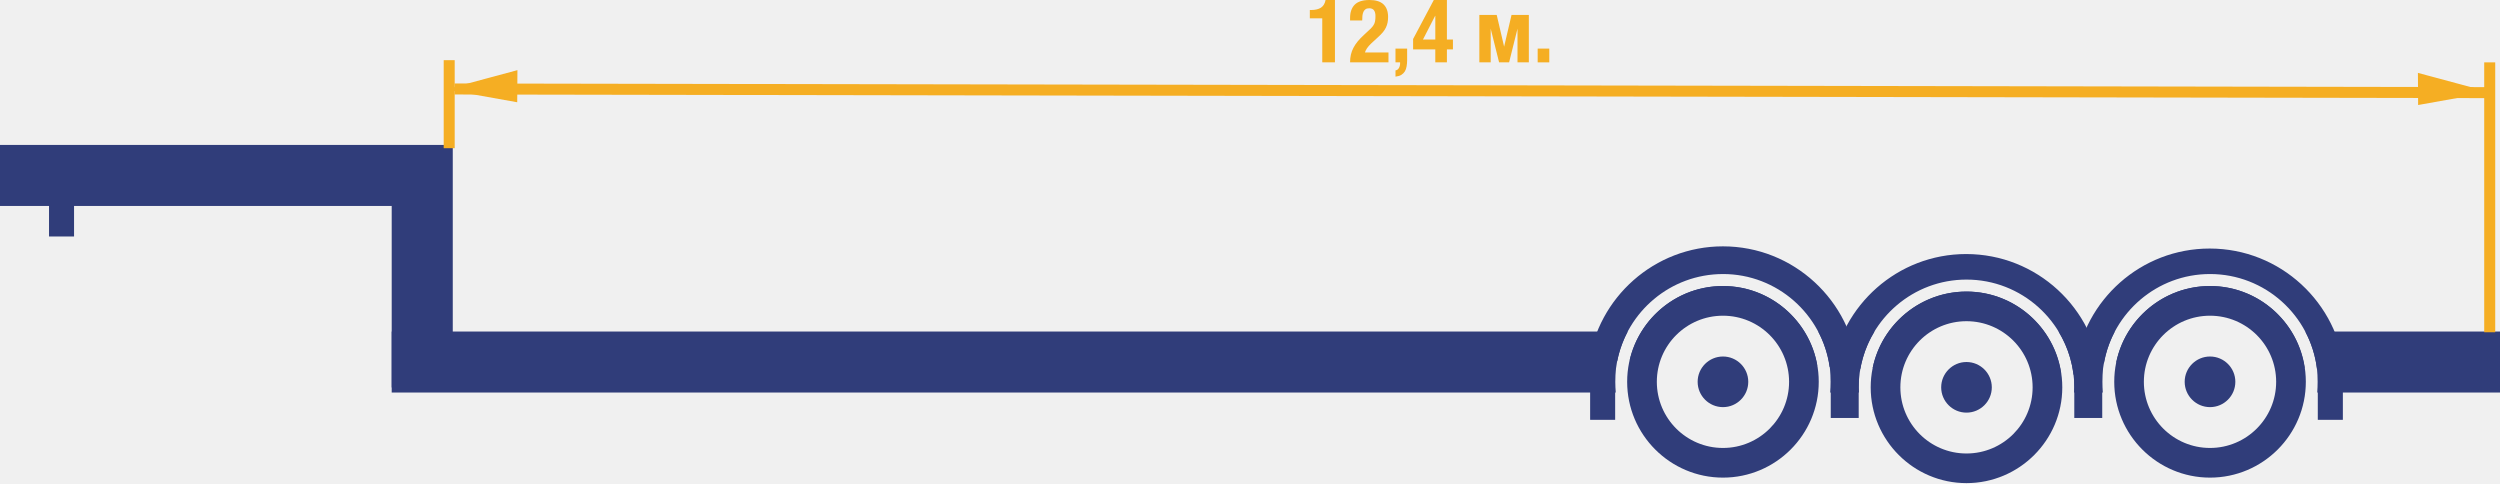
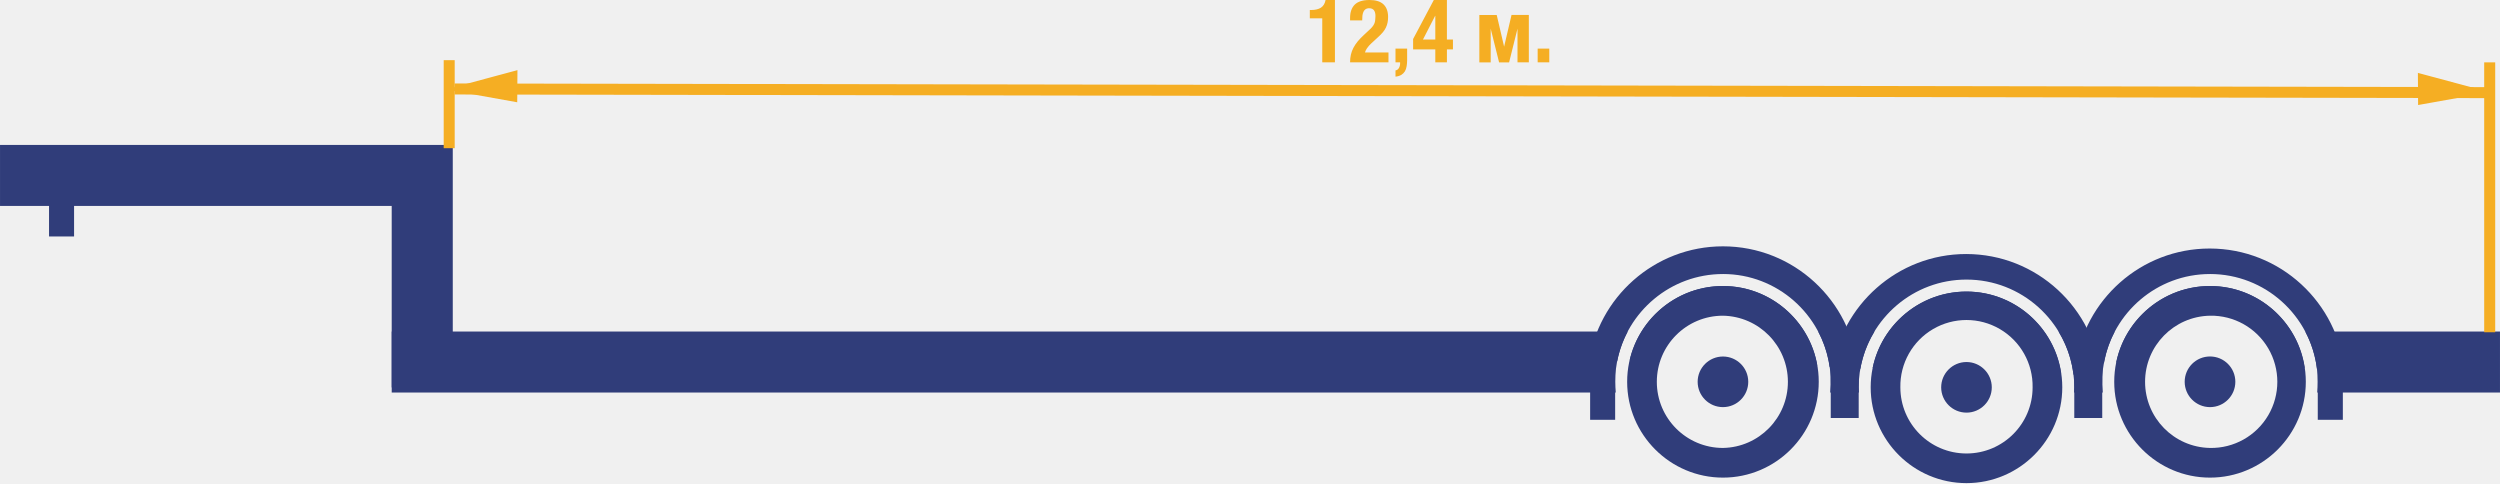
- <svg xmlns="http://www.w3.org/2000/svg" id="svg2" version="1.1" viewBox="0 0 227.078 43.883" height="43.883pt" width="227.078pt">
-   <defs id="defs4">
-     <g id="g6">
-       <symbol style="overflow:visible" id="glyph0-0" overflow="visible">
-         <path id="path9" d="m 3.531,-0.062 -3.062,0 0,-3.969 3.062,0 z m -3.125,-4.031 0,4.094 3.188,0 0,-4.094 z m 0,0" style="stroke:none" />
-       </symbol>
-       <symbol style="overflow:visible" id="glyph0-1" overflow="visible">
-         <path id="path12" d="m 1.453,0 1.156,0 0,-5.656 -0.844,0 C 1.703,-5.344 1.562,-5.113 1.344,-4.969 1.125,-4.82 0.82,-4.75 0.438,-4.75 l -0.109,0 0,0.75 1.125,0 z m 0,0" style="stroke:none" />
-       </symbol>
-       <symbol style="overflow:visible" id="glyph0-2" overflow="visible">
-         <path id="path15" d="m 2.609,-2.781 -2.25,0 0,0.938 2.25,0 z m 0,0" style="stroke:none" />
-       </symbol>
-       <symbol style="overflow:visible" id="glyph0-3" overflow="visible">
-         <path id="path18" d="m 1.266,-3.797 c 0,-0.156 0.004,-0.301 0.016,-0.438 C 1.289,-4.367 1.316,-4.488 1.359,-4.594 1.41,-4.695 1.477,-4.773 1.562,-4.828 1.645,-4.879 1.754,-4.906 1.891,-4.906 c 0.133,0 0.242,0.027 0.328,0.078 0.082,0.055 0.145,0.133 0.188,0.234 0.039,0.094 0.066,0.215 0.078,0.359 0.02,0.137 0.031,0.281 0.031,0.438 0,0.387 -0.047,0.664 -0.141,0.828 -0.094,0.168 -0.258,0.25 -0.484,0.25 -0.23,0 -0.391,-0.082 -0.484,-0.25 C 1.312,-3.133 1.266,-3.41 1.266,-3.797 Z m 0.094,2.484 -1.109,0 c 0,0.273 0.039,0.5 0.125,0.688 0.094,0.18 0.211,0.324 0.359,0.438 0.145,0.105 0.312,0.18 0.5,0.219 0.188,0.039 0.383,0.062 0.594,0.062 0.457,0 0.816,-0.086 1.078,-0.25 0.258,-0.176 0.445,-0.406 0.562,-0.688 0.125,-0.289 0.195,-0.625 0.219,-1 0.031,-0.375 0.047,-0.766 0.047,-1.172 0,-0.344 -0.023,-0.676 -0.062,-1 -0.043,-0.32 -0.125,-0.602 -0.25,-0.844 C 3.297,-5.098 3.113,-5.289 2.875,-5.438 2.645,-5.582 2.332,-5.656 1.938,-5.656 c -0.637,0 -1.102,0.172 -1.391,0.516 -0.293,0.344 -0.438,0.844 -0.438,1.5 0,0.262 0.023,0.5 0.078,0.719 C 0.238,-2.711 0.316,-2.531 0.422,-2.375 0.535,-2.219 0.68,-2.094 0.859,-2 1.035,-1.914 1.25,-1.875 1.5,-1.875 1.75,-1.875 1.961,-1.914 2.141,-2 2.328,-2.094 2.469,-2.211 2.562,-2.359 l 0.016,0 0,0.281 c 0,0.211 -0.012,0.402 -0.031,0.578 -0.012,0.18 -0.043,0.328 -0.094,0.453 -0.055,0.125 -0.125,0.227 -0.219,0.297 -0.086,0.074 -0.203,0.109 -0.359,0.109 -0.199,0 -0.336,-0.055 -0.406,-0.172 -0.074,-0.125 -0.109,-0.289 -0.109,-0.5 z m 0,0" style="stroke:none" />
-       </symbol>
-       <symbol style="overflow:visible" id="glyph0-4" overflow="visible">
-         <path id="path21" d="" style="stroke:none" />
-       </symbol>
-       <symbol style="overflow:visible" id="glyph0-5" overflow="visible">
-         <path id="path24" d="m 0.375,-4.297 1.562,0 0.672,2.875 0.672,-2.875 1.578,0 0,4.297 -1.031,0 0,-3.062 L 3.078,0 2.156,0 1.406,-3.062 1.406,0 0.375,0 Z m 0,0" style="stroke:none" />
-       </symbol>
-       <symbol style="overflow:visible" id="glyph0-6" overflow="visible">
-         <path id="path27" d="m 1.484,-1.25 -1.047,0 0,1.25 1.047,0 z m 0,0" style="stroke:none" />
-       </symbol>
-       <symbol style="overflow:visible" id="glyph0-7" overflow="visible">
-         <path id="path30" d="m 1.312,-1.766 c 0,-0.383 0.047,-0.656 0.141,-0.812 0.102,-0.164 0.27,-0.25 0.5,-0.25 0.219,0 0.375,0.086 0.469,0.25 0.102,0.156 0.156,0.43 0.156,0.812 0,0.168 -0.012,0.32 -0.031,0.453 C 2.535,-1.176 2.508,-1.055 2.469,-0.953 2.426,-0.859 2.363,-0.781 2.281,-0.719 2.195,-0.664 2.086,-0.641 1.953,-0.641 1.816,-0.641 1.707,-0.664 1.625,-0.719 1.539,-0.781 1.477,-0.859 1.438,-0.953 1.395,-1.055 1.363,-1.176 1.344,-1.312 1.32,-1.445 1.312,-1.598 1.312,-1.766 Z m 1.172,-2.453 1.109,0 c -0.012,-0.27 -0.062,-0.5 -0.156,-0.688 -0.086,-0.188 -0.199,-0.332 -0.344,-0.438 -0.137,-0.113 -0.305,-0.191 -0.5,-0.234 -0.188,-0.051 -0.383,-0.078 -0.578,-0.078 -0.469,0 -0.836,0.09 -1.094,0.266 -0.25,0.168 -0.438,0.398 -0.562,0.688 -0.117,0.293 -0.188,0.625 -0.219,1 -0.023,0.375 -0.031,0.766 -0.031,1.172 0,0.344 0.016,0.68 0.047,1 0.039,0.312 0.125,0.594 0.25,0.844 0.125,0.242 0.301,0.434 0.531,0.578 0.238,0.133 0.555,0.203 0.953,0.203 0.645,0 1.113,-0.164 1.406,-0.5 0.289,-0.344 0.438,-0.844 0.438,-1.5 0,-0.258 -0.027,-0.492 -0.078,-0.703 -0.055,-0.219 -0.137,-0.406 -0.25,-0.562 C 3.301,-3.336 3.16,-3.461 2.984,-3.547 2.805,-3.641 2.594,-3.688 2.344,-3.688 2.082,-3.688 1.863,-3.641 1.688,-3.547 1.508,-3.461 1.375,-3.344 1.281,-3.188 l -0.016,0 0,-0.281 c 0,-0.207 0.004,-0.398 0.016,-0.578 C 1.301,-4.223 1.336,-4.375 1.391,-4.5 c 0.051,-0.133 0.125,-0.234 0.219,-0.297 0.094,-0.07 0.211,-0.109 0.359,-0.109 0.188,0 0.316,0.059 0.391,0.172 0.082,0.117 0.125,0.289 0.125,0.516 z m 0,0" style="stroke:none" />
-       </symbol>
-       <symbol style="overflow:visible" id="glyph0-8" overflow="visible">
-         <path id="path33" d="m 1.484,-1.25 -1.047,0 0,1.25 0.406,0 0,0.109 c 0,0.145 -0.039,0.281 -0.109,0.406 -0.062,0.125 -0.164,0.195 -0.297,0.219 l 0,0.562 C 0.645,1.273 0.816,1.223 0.953,1.141 1.086,1.055 1.195,0.945 1.281,0.812 1.363,0.688 1.414,0.535 1.438,0.359 1.469,0.18 1.484,-0.004 1.484,-0.203 Z m 0,0" style="stroke:none" />
-       </symbol>
-       <symbol style="overflow:visible" id="glyph0-9" overflow="visible">
-         <path id="path36" d="m 3.406,-4.656 0,-0.891 -2.953,0 -0.219,3.078 1.031,0 c 0.02,-0.164 0.07,-0.289 0.156,-0.375 0.094,-0.094 0.223,-0.141 0.391,-0.141 0.133,0 0.242,0.023 0.328,0.062 0.082,0.031 0.148,0.094 0.203,0.188 0.051,0.086 0.086,0.203 0.109,0.359 0.02,0.156 0.031,0.352 0.031,0.578 0,0.375 -0.055,0.656 -0.156,0.844 C 2.223,-0.773 2.051,-0.688 1.812,-0.688 1.688,-0.688 1.586,-0.719 1.516,-0.781 1.441,-0.844 1.383,-0.922 1.344,-1.016 1.301,-1.109 1.273,-1.207 1.266,-1.312 1.254,-1.414 1.25,-1.516 1.25,-1.609 l -1.109,0 0,0.141 c 0,0.168 0.02,0.344 0.062,0.531 0.039,0.18 0.117,0.344 0.234,0.5 0.113,0.156 0.281,0.289 0.5,0.391 0.227,0.094 0.52,0.141 0.875,0.141 0.363,0 0.66,-0.047 0.891,-0.141 0.238,-0.094 0.426,-0.234 0.562,-0.422 C 3.398,-0.656 3.492,-0.875 3.547,-1.125 3.598,-1.383 3.625,-1.672 3.625,-1.984 c 0,-0.219 -0.023,-0.438 -0.062,-0.656 C 3.52,-2.859 3.445,-3.051 3.344,-3.219 3.238,-3.395 3.098,-3.535 2.922,-3.641 2.742,-3.742 2.52,-3.797 2.25,-3.797 2,-3.797 1.789,-3.758 1.625,-3.688 1.457,-3.625 1.316,-3.52 1.203,-3.375 l -0.016,0 0.125,-1.281 z m 0,0" style="stroke:none" />
-       </symbol>
-       <symbol style="overflow:visible" id="glyph0-10" overflow="visible">
-         <path id="path39" d="m 0.141,-2.641 c 0,0.5 0.023,0.93 0.078,1.281 0.062,0.344 0.16,0.625 0.297,0.844 0.133,0.219 0.316,0.375 0.547,0.469 0.227,0.094 0.516,0.141 0.859,0.141 0.414,0 0.742,-0.078 0.984,-0.234 C 3.145,-0.305 3.32,-0.531 3.438,-0.812 3.551,-1.094 3.625,-1.41 3.656,-1.766 3.688,-2.129 3.703,-2.508 3.703,-2.906 c 0,-0.5 -0.031,-0.926 -0.094,-1.281 C 3.555,-4.539 3.461,-4.828 3.328,-5.047 3.191,-5.266 3.008,-5.422 2.781,-5.516 2.551,-5.609 2.266,-5.656 1.922,-5.656 c -0.43,0 -0.762,0.086 -1,0.25 -0.23,0.168 -0.406,0.391 -0.531,0.672 -0.117,0.281 -0.188,0.605 -0.219,0.969 -0.023,0.355 -0.031,0.73 -0.031,1.125 z m 1.156,0.25 0,-0.625 c 0,-0.352 0.008,-0.648 0.031,-0.891 0.02,-0.25 0.051,-0.445 0.094,-0.594 0.039,-0.156 0.102,-0.258 0.188,-0.312 0.082,-0.062 0.188,-0.094 0.312,-0.094 0.125,0 0.223,0.027 0.297,0.078 0.082,0.043 0.145,0.133 0.188,0.266 0.051,0.125 0.086,0.305 0.109,0.531 0.02,0.219 0.031,0.512 0.031,0.875 l 0,0.609 c 0,0.367 -0.012,0.672 -0.031,0.922 -0.023,0.242 -0.055,0.434 -0.094,0.578 -0.043,0.148 -0.105,0.25 -0.188,0.312 -0.086,0.062 -0.188,0.094 -0.312,0.094 -0.125,0 -0.23,-0.02 -0.312,-0.062 C 1.535,-0.754 1.473,-0.844 1.422,-0.969 1.379,-1.102 1.348,-1.285 1.328,-1.516 c -0.023,-0.227 -0.031,-0.52 -0.031,-0.875 z m 0,0" style="stroke:none" />
-       </symbol>
-       <symbol style="overflow:visible" id="glyph0-11" overflow="visible">
-         <path id="path42" d="m 3.656,-5.547 -3.484,0 0,0.984 2.391,0 C 2.281,-4.176 2.035,-3.785 1.828,-3.391 1.629,-3.004 1.457,-2.613 1.312,-2.219 1.176,-1.832 1.066,-1.453 0.984,-1.078 0.898,-0.703 0.836,-0.344 0.797,0 L 2,0 c 0.051,-0.395 0.117,-0.801 0.203,-1.219 0.094,-0.414 0.207,-0.82 0.344,-1.219 0.145,-0.406 0.305,-0.797 0.484,-1.172 0.188,-0.375 0.395,-0.727 0.625,-1.062 z m 0,0" style="stroke:none" />
-       </symbol>
-       <symbol style="overflow:visible" id="glyph0-12" overflow="visible">
-         <path id="path45" d="m 1.266,-1.656 -1.109,0 0,0.031 c 0,0.543 0.133,0.965 0.406,1.266 C 0.832,-0.055 1.242,0.094 1.797,0.094 2.191,0.094 2.508,0.039 2.75,-0.062 3,-0.164 3.191,-0.301 3.328,-0.469 3.461,-0.633 3.555,-0.816 3.609,-1.016 3.66,-1.211 3.688,-1.41 3.688,-1.609 3.688,-1.961 3.609,-2.258 3.453,-2.5 3.297,-2.738 3.035,-2.883 2.672,-2.938 l 0,-0.016 c 0.27,-0.062 0.477,-0.203 0.625,-0.422 0.156,-0.219 0.234,-0.492 0.234,-0.828 0,-0.5 -0.141,-0.863 -0.422,-1.094 C 2.828,-5.535 2.426,-5.656 1.906,-5.656 c -0.543,0 -0.961,0.137 -1.25,0.406 -0.281,0.273 -0.422,0.695 -0.422,1.266 l 1.062,0 c 0,-0.133 0.004,-0.258 0.016,-0.375 0.02,-0.113 0.051,-0.211 0.094,-0.297 0.039,-0.082 0.098,-0.145 0.172,-0.188 0.082,-0.039 0.18,-0.062 0.297,-0.062 0.188,0 0.328,0.059 0.422,0.172 0.094,0.105 0.141,0.293 0.141,0.562 0,0.125 -0.016,0.242 -0.047,0.344 -0.023,0.105 -0.059,0.199 -0.109,0.281 -0.055,0.086 -0.121,0.152 -0.203,0.203 -0.086,0.055 -0.184,0.078 -0.297,0.078 l -0.375,0 0,0.75 0.375,0 c 0.164,0 0.297,0.027 0.391,0.078 0.094,0.055 0.164,0.125 0.219,0.219 0.051,0.086 0.086,0.184 0.109,0.297 0.02,0.117 0.031,0.242 0.031,0.375 0,0.117 -0.012,0.23 -0.031,0.344 -0.012,0.117 -0.039,0.215 -0.078,0.297 -0.043,0.086 -0.105,0.152 -0.188,0.203 -0.086,0.043 -0.199,0.062 -0.344,0.062 -0.25,0 -0.418,-0.082 -0.5,-0.25 -0.086,-0.176 -0.125,-0.43 -0.125,-0.766 z m 0,0" style="stroke:none" />
-       </symbol>
-       <symbol style="overflow:visible" id="glyph0-13" overflow="visible">
-         <path id="path48" d="m 0.109,-2.125 0,0.953 2.016,0 0,1.172 1.062,0 0,-1.172 0.547,0 0,-0.906 -0.547,0 0,-3.578 -1.203,0 z M 2.125,-4.219 l 0,2.141 -1.109,0 1.094,-2.141 z m 0,0" style="stroke:none" />
-       </symbol>
-     </g>
-   </defs>
-   <path style="fill:#ffffff;fill-opacity:1;fill-rule:nonzero;stroke:none" d="m 225.117,31.809 c 0.617,0 1.117,-0.117 1.117,0.5 0,0.613 -0.5,0.5 -1.117,0.5 l -2.148,0 c -0.613,0 -1.113,0.113 -1.113,-0.5 0,-0.617 0.5,-0.5 1.113,-0.5 z m 0,0" id="path743" />
-   <path style="fill:#303d7a;fill-opacity:1;fill-rule:nonzero;stroke:none" d="m 35.578,13.164 -35.578,0 0,5.543 4.453,0 0,2.773 2.273,0 0,-2.773 28.852,0 0,16.488 5.547,0 0,-22.031 z m 0,0" id="path745" />
-   <path style="fill:#303d7a;fill-opacity:1;fill-rule:nonzero;stroke:none" d="m 146.707,34.68 c 0,-1.648 0.418,-3.203 1.141,-4.566 l -112.27,0 0,5.543 111.18,0 c -0.031,-0.32 -0.051,-0.645 -0.051,-0.977" id="path755" />
-   <path style="fill:#303d7a;fill-opacity:1;fill-rule:nonzero;stroke:none" d="m 209.391,30.113 c 0.723,1.363 1.137,2.918 1.137,4.566 0,0.328 -0.016,0.656 -0.047,0.977 l 16.598,0 0,-5.543 z m 0,0" id="path757" />
-   <path style="fill:#303d7a;fill-opacity:1;fill-rule:nonzero;stroke:none" d="m 190.996,35.656 c -0.031,-0.32 -0.047,-0.645 -0.047,-0.977 0,-1.648 0.414,-3.203 1.137,-4.566 l -5.109,0 c 0.902,1.48 1.434,3.211 1.434,5.07 0,0.16 -0.016,0.312 -0.023,0.473 z m 0,0" id="path759" />
-   <path style="fill:#303d7a;fill-opacity:1;fill-rule:nonzero;stroke:none" d="m 168.852,35.656 c -0.008,-0.16 -0.023,-0.312 -0.023,-0.473 0,-1.859 0.527,-3.59 1.434,-5.07 l -5.109,0 c 0.723,1.363 1.137,2.918 1.137,4.566 0,0.332 -0.019,0.656 -0.051,0.977 z m 0,0" id="path761" />
-   <path style="fill:#303d7a;fill-opacity:1;fill-rule:nonzero;stroke:none" d="m 200.738,24.891 c 5.008,0 9.141,3.777 9.715,8.633 0.836,0.082 1.672,0.156 2.508,0.246 -0.562,-6.266 -5.84,-11.195 -12.254,-11.195 -6.227,0 -11.387,4.648 -12.191,10.66 0.863,-0.098 1.727,-0.18 2.59,-0.242 0.805,-4.598 4.812,-8.102 9.633,-8.102" id="path763" />
-   <path style="fill:#303d7a;fill-opacity:1;fill-rule:nonzero;stroke:none" d="m 200.738,25.98 c -4.195,0 -7.707,2.984 -8.52,6.945 0.5,-0.031 1.004,-0.07 1.508,-0.09 0.887,-3.023 3.68,-5.234 6.98,-5.234 3.457,0 6.355,2.422 7.09,5.66 0.516,0.043 1.027,0.102 1.539,0.152 -0.617,-4.199 -4.23,-7.434 -8.598,-7.434" id="path765" />
-   <path style="fill:#303d7a;fill-opacity:1;fill-rule:nonzero;stroke:none" d="m 200.738,40.688 c -3.316,0 -6.008,-2.691 -6.008,-6.008 0,-3.316 2.691,-6.004 6.008,-6.004 3.316,0 6.008,2.688 6.008,6.004 0,3.316 -2.691,6.008 -6.008,6.008 m 0,-14.707 c -4.797,0 -8.699,3.902 -8.699,8.699 0,4.801 3.902,8.703 8.699,8.703 4.797,0 8.703,-3.902 8.703,-8.703 0,-4.797 -3.902,-8.699 -8.703,-8.699" id="path767" />
-   <path style="fill:#303d7a;fill-opacity:1;fill-rule:nonzero;stroke:none" d="m 202.496,34.68 c 0,0.973 -0.789,1.754 -1.758,1.754 -0.969,0 -1.754,-0.781 -1.754,-1.754 0,-0.969 0.785,-1.754 1.754,-1.754 0.969,0 1.758,0.785 1.758,1.754" id="path769" />
-   <path style="fill:#303d7a;fill-opacity:1;fill-rule:nonzero;stroke:none" d="m 200.738,36.98 c -1.266,0 -2.301,-1.031 -2.301,-2.301 0,-1.266 1.035,-2.297 2.301,-2.297 1.27,0 2.301,1.031 2.301,2.297 0,1.27 -1.031,2.301 -2.301,2.301" id="path771" />
-   <path style="fill:#303d7a;fill-opacity:1;fill-rule:nonzero;stroke:none" d="m 178.617,25.395 c 5.008,0 9.141,3.777 9.719,8.633 0.832,0.082 1.668,0.156 2.504,0.246 -0.562,-6.27 -5.84,-11.199 -12.25,-11.199 -6.227,0 -11.387,4.652 -12.191,10.66 0.859,-0.094 1.723,-0.176 2.586,-0.242 0.805,-4.594 4.812,-8.098 9.633,-8.098" id="path773" />
-   <path style="fill:#303d7a;fill-opacity:1;fill-rule:nonzero;stroke:none" d="m 178.617,26.484 c -4.195,0 -7.707,2.984 -8.52,6.941 0.504,-0.027 1.008,-0.066 1.512,-0.086 0.883,-3.023 3.676,-5.238 6.98,-5.238 3.457,0 6.352,2.426 7.09,5.664 0.512,0.043 1.023,0.102 1.535,0.152 -0.613,-4.199 -4.23,-7.434 -8.598,-7.434" id="path775" />
-   <path style="fill:#303d7a;fill-opacity:1;fill-rule:nonzero;stroke:none" d="m 178.617,41.191 c -3.316,0 -6.004,-2.691 -6.004,-6.008 0,-3.316 2.688,-6.008 6.004,-6.008 3.32,0 6.008,2.691 6.008,6.008 0,3.316 -2.687,6.008 -6.008,6.008 m 0,-14.707 c -4.797,0 -8.699,3.902 -8.699,8.699 0,4.797 3.902,8.699 8.699,8.699 4.797,0 8.703,-3.902 8.703,-8.699 0,-4.797 -3.902,-8.699 -8.703,-8.699" id="path777" />
-   <path style="fill:#303d7a;fill-opacity:1;fill-rule:nonzero;stroke:none" d="m 180.375,35.184 c 0,0.969 -0.789,1.754 -1.758,1.754 -0.965,0 -1.754,-0.785 -1.754,-1.754 0,-0.969 0.789,-1.754 1.754,-1.754 0.969,0 1.758,0.785 1.758,1.754" id="path779" />
-   <path style="fill:#303d7a;fill-opacity:1;fill-rule:nonzero;stroke:none" d="m 178.617,37.48 c -1.266,0 -2.297,-1.031 -2.297,-2.297 0,-1.266 1.031,-2.301 2.297,-2.301 1.27,0 2.301,1.035 2.301,2.301 0,1.266 -1.031,2.297 -2.301,2.297" id="path781" />
-   <path style="fill:#303d7a;fill-opacity:1;fill-rule:nonzero;stroke:none" d="m 156.5,25.98 c -4.125,0 -7.582,2.887 -8.473,6.746 0.496,-0.031 0.992,-0.066 1.492,-0.086 0.883,-3.02 3.676,-5.238 6.98,-5.238 3.457,0 6.352,2.426 7.09,5.664 0.492,0.043 0.984,0.102 1.477,0.145 -0.699,-4.098 -4.27,-7.23 -8.566,-7.23" id="path783" />
-   <path style="fill:#303d7a;fill-opacity:1;fill-rule:nonzero;stroke:none" d="m 156.5,24.891 c 4.938,0 9.02,3.676 9.684,8.434 0.855,0.082 1.711,0.156 2.566,0.25 -0.562,-6.266 -5.84,-11.199 -12.25,-11.199 -6.227,0 -11.387,4.652 -12.191,10.664 0.859,-0.098 1.723,-0.18 2.586,-0.246 0.883,-4.496 4.852,-7.902 9.605,-7.902" id="path785" />
-   <path style="fill:#303d7a;fill-opacity:1;fill-rule:nonzero;stroke:none" d="m 156.5,40.688 c -3.32,0 -6.008,-2.691 -6.008,-6.008 0,-3.316 2.688,-6.004 6.008,-6.004 3.316,0 6.004,2.688 6.004,6.004 0,3.316 -2.687,6.008 -6.004,6.008 m 0,-14.707 c -4.797,0 -8.703,3.902 -8.703,8.699 0,4.801 3.906,8.703 8.703,8.703 4.797,0 8.699,-3.902 8.699,-8.703 0,-4.797 -3.902,-8.699 -8.699,-8.699" id="path787" />
-   <path style="fill:#303d7a;fill-opacity:1;fill-rule:nonzero;stroke:none" d="m 158.254,34.68 c 0,0.973 -0.785,1.754 -1.754,1.754 -0.969,0 -1.754,-0.781 -1.754,-1.754 0,-0.969 0.785,-1.754 1.754,-1.754 0.969,0 1.754,0.785 1.754,1.754" id="path789" />
-   <path style="fill:#303d7a;fill-opacity:1;fill-rule:nonzero;stroke:none" d="m 156.5,36.98 c -1.27,0 -2.301,-1.031 -2.301,-2.301 0,-1.266 1.031,-2.297 2.301,-2.297 1.266,0 2.297,1.031 2.297,2.297 0,1.27 -1.031,2.301 -2.297,2.301" id="path791" />
-   <path style="fill:#303d7a;fill-opacity:1;fill-rule:nonzero;stroke:none" d="m 146.707,38.133 -2.273,0 0,-5.543 2.273,0 z m 0,0" id="path793" />
-   <path style="fill:#303d7a;fill-opacity:1;fill-rule:nonzero;stroke:none" d="m 212.805,38.133 -2.277,0 0,-5.543 2.277,0 z m 0,0" id="path795" />
-   <path style="fill:#303d7a;fill-opacity:1;fill-rule:nonzero;stroke:none" d="m 168.828,37.965 -2.539,0 0,-5.543 2.539,0 z m 0,0" id="path797" />
-   <path style="fill:#303d7a;fill-opacity:1;fill-rule:nonzero;stroke:none" d="m 190.949,37.965 -2.539,0 0,-5.543 2.539,0 z m 0,0" id="path799" />
-   <path style="fill:#f5ae23;fill-opacity:1;fill-rule:nonzero;stroke:none" d="m 41.301,13.461 -1,0 0,-7.996 1,0 z m 0,0" id="path1191" />
-   <path style="fill:#f5ae23;fill-opacity:1;fill-rule:nonzero;stroke:none" d="m 226.644,30.18 -1,0 0,-24.516 1,0 z m 0,0" id="path1193" />
-   <path style="fill:#f5ae23;fill-opacity:1;fill-rule:nonzero;stroke:none" d="M 226.144,8.914 41.285,8.582 l 0,-1 184.859,0.332 z m 0,0" id="path1195" />
-   <path style="fill:#f5ae23;fill-opacity:1;fill-rule:nonzero;stroke:none" d="m 46.98,9.289 -6.504,-1.164 6.523,-1.754 z m 0,0" id="path1197" />
-   <path style="fill:#f5ae23;fill-opacity:1;fill-rule:nonzero;stroke:none" d="m 219.641,9.539 6.504,-1.164 -6.523,-1.754 z m 0,0" id="path1199" />
-   <path style="fill:#f5ae23;fill-opacity:1;fill-rule:nonzero;stroke:none" d="m 120.102,1.664 -1.129,0 0,-0.754 0.102,0 c 0.387,0 0.688,-0.07 0.91,-0.215 0.219,-0.145 0.359,-0.375 0.418,-0.695 l 0.852,0 0,5.664 -1.152,0 z m 0,0" id="path1201" />
-   <path style="fill:#f5ae23;fill-opacity:1;fill-rule:nonzero;stroke:none" d="m 122.629,5.664 c 0,-0.25 0.023,-0.484 0.074,-0.703 0.051,-0.219 0.129,-0.43 0.234,-0.625 0.102,-0.199 0.234,-0.391 0.391,-0.582 0.156,-0.188 0.34,-0.379 0.547,-0.57 l 0.465,-0.434 c 0.129,-0.109 0.23,-0.215 0.309,-0.312 0.078,-0.094 0.137,-0.191 0.18,-0.285 0.043,-0.098 0.07,-0.199 0.082,-0.312 0.016,-0.113 0.023,-0.242 0.023,-0.383 0,-0.473 -0.188,-0.707 -0.563,-0.707 -0.145,0 -0.258,0.031 -0.34,0.09 -0.082,0.059 -0.145,0.137 -0.191,0.238 -0.043,0.102 -0.074,0.219 -0.09,0.352 -0.012,0.133 -0.019,0.277 -0.019,0.426 l -1.102,0 0,-0.215 c 0,-0.531 0.141,-0.934 0.422,-1.219 C 123.336,0.141 123.781,0 124.387,0 c 0.578,0 1.004,0.133 1.281,0.398 0.277,0.27 0.414,0.648 0.414,1.145 0,0.184 -0.016,0.352 -0.047,0.508 -0.031,0.156 -0.082,0.309 -0.152,0.453 -0.066,0.145 -0.16,0.285 -0.27,0.418 -0.113,0.137 -0.25,0.277 -0.41,0.422 l -0.641,0.59 c -0.168,0.156 -0.301,0.309 -0.398,0.453 -0.098,0.148 -0.156,0.273 -0.184,0.379 l 2.137,0 0,0.898 z m 0,0" id="path1203" />
-   <path style="fill:#f5ae23;fill-opacity:1;fill-rule:nonzero;stroke:none" d="m 127.812,5.457 c 0,0.195 -0.016,0.383 -0.047,0.562 -0.027,0.18 -0.082,0.332 -0.16,0.465 -0.082,0.129 -0.191,0.234 -0.324,0.32 -0.137,0.082 -0.312,0.133 -0.527,0.156 l 0,-0.562 c 0.141,-0.027 0.246,-0.102 0.312,-0.223 0.07,-0.125 0.105,-0.258 0.105,-0.41 l 0,-0.102 -0.418,0 0,-1.25 1.059,0 z m 0,0" id="path1205" />
-   <path style="fill:#f5ae23;fill-opacity:1;fill-rule:nonzero;stroke:none" d="m 130.355,1.438 -1.105,2.152 1.121,0 0,-2.152 z m -0.121,-1.438 1.191,0 0,3.59 0.547,0 0,0.898 -0.547,0 0,1.176 -1.055,0 0,-1.176 -2.016,0 0,-0.945 z m 0,0" id="path1207" />
-   <path style="fill:#f5ae23;fill-opacity:1;fill-rule:nonzero;stroke:none" d="m 134.371,1.359 1.578,0 0.672,2.879 0.672,-2.879 1.574,0 0,4.305 -1.031,0 0,-3.059 -0.762,3.059 -0.91,0 -0.762,-3.059 0,3.059 -1.031,0 z m 0,0" id="path1209" />
-   <path style="fill:#f5ae23;fill-opacity:1;fill-rule:nonzero;stroke:none" d="m 140.723,5.664 -1.055,0 0,-1.25 1.055,0 z m 0,0" id="path1211" />
+ <svg xmlns="http://www.w3.org/2000/svg" viewBox="0 0 227.078 43.883" height="58.51" width="302.771">
+   <path d="M225.117 31.809c.617 0 1.117-.118 1.117.5 0 .613-.5.5-1.117.5h-2.148c-.614 0-1.114.113-1.114-.5 0-.618.5-.5 1.114-.5zm0 0" fill="#fff" />
+   <path d="M35.578 13.164H0v5.543h4.453v2.774h2.274v-2.774h28.851v16.488h5.547v-22.03zm0 0" fill="#303d7a" />
+   <path d="M146.707 34.68a9.73 9.73 0 0 1 1.14-4.567H35.579v5.543h111.18a10.04 10.04 0 0 1-.051-.976m62.682-4.567a9.726 9.726 0 0 1 1.137 4.567c0 .328-.015.656-.047.976h16.598v-5.543zm-18.394 5.543a9.726 9.726 0 0 1 1.09-5.543h-5.11a9.706 9.706 0 0 1 1.434 5.07c0 .16-.016.313-.023.473zm-22.144 0c-.008-.16-.024-.312-.024-.472 0-1.86.527-3.59 1.434-5.07h-5.11a9.726 9.726 0 0 1 1.086 5.542zm0 0" fill="#303d7a" />
+   <path d="M200.738 24.89c5.008 0 9.14 3.778 9.715 8.633.836.082 1.672.157 2.508.247-.563-6.266-5.84-11.196-12.254-11.196-6.227 0-11.387 4.649-12.191 10.66a64.36 64.36 0 0 1 2.59-.242c.804-4.597 4.812-8.101 9.632-8.101" fill="#303d7a" />
+   <path d="M200.738 25.98c-4.195 0-7.707 2.985-8.52 6.946.5-.031 1.005-.07 1.509-.09.886-3.024 3.68-5.234 6.98-5.234 3.457 0 6.355 2.421 7.09 5.66.515.043 1.027.101 1.539.152-.617-4.2-4.23-7.434-8.598-7.434" fill="#303d7a" />
+   <path d="M200.738 40.688a6.007 6.007 0 0 1 0-12.012 6.007 6.007 0 1 1 0 12.012m0-14.708c-4.797 0-8.699 3.903-8.699 8.7 0 4.8 3.902 8.703 8.7 8.703 4.796 0 8.702-3.902 8.702-8.703 0-4.797-3.902-8.7-8.703-8.7" fill="#303d7a" />
+   <path d="M202.496 34.68c0 .972-.789 1.754-1.758 1.754a1.754 1.754 0 1 1 0-3.508c.969 0 1.758.785 1.758 1.754" fill="#303d7a" />
+   <path d="M200.738 36.98a2.305 2.305 0 0 1-2.3-2.3 2.301 2.301 0 0 1 4.602 0 2.303 2.303 0 0 1-2.302 2.3m-22.121-11.585c5.008 0 9.14 3.777 9.719 8.632.832.082 1.668.157 2.504.246-.563-6.27-5.84-11.199-12.25-11.199-6.227 0-11.387 4.653-12.192 10.66.86-.093 1.723-.175 2.586-.242.805-4.594 4.813-8.097 9.633-8.097" fill="#303d7a" />
+   <path d="M178.617 26.484c-4.195 0-7.707 2.985-8.52 6.942.505-.028 1.008-.067 1.512-.086.883-3.024 3.676-5.238 6.98-5.238 3.458 0 6.352 2.425 7.09 5.664.512.043 1.024.101 1.536.152-.613-4.2-4.23-7.434-8.598-7.434" fill="#303d7a" />
+   <path d="M178.617 41.191a6.007 6.007 0 0 1-6.004-6.007 6.007 6.007 0 1 1 12.012 0 6.007 6.007 0 0 1-6.008 6.007m0-14.707c-4.797 0-8.7 3.903-8.7 8.7 0 4.797 3.903 8.699 8.7 8.699 4.797 0 8.703-3.902 8.703-8.7 0-4.796-3.902-8.699-8.703-8.699" fill="#303d7a" />
+   <path d="M180.375 35.184a1.756 1.756 0 0 1-3.512 0 1.756 1.756 0 0 1 3.512 0" fill="#303d7a" />
+   <path d="M178.617 37.48a2.3 2.3 0 0 1-2.297-2.296 2.304 2.304 0 0 1 2.297-2.301c1.27 0 2.3 1.035 2.3 2.3a2.301 2.301 0 0 1-2.3 2.298M156.5 25.98c-4.125 0-7.582 2.887-8.473 6.747.496-.032.992-.067 1.492-.086.883-3.02 3.676-5.239 6.981-5.239 3.457 0 6.352 2.426 7.09 5.664.492.043.984.102 1.476.145-.699-4.098-4.27-7.23-8.566-7.23" fill="#303d7a" />
+   <path d="M156.5 24.89c4.937 0 9.02 3.676 9.684 8.434.855.082 1.71.157 2.566.25-.563-6.265-5.84-11.199-12.25-11.199-6.227 0-11.387 4.652-12.191 10.664a71.37 71.37 0 0 1 2.585-.246c.883-4.496 4.852-7.902 9.606-7.902" fill="#303d7a" />
+   <path d="M156.5 40.688a6.007 6.007 0 0 1-6.008-6.008 6.004 6.004 0 0 1 6.008-6.004 6.007 6.007 0 0 1 0 12.012m0-14.708c-4.797 0-8.703 3.903-8.703 8.7 0 4.8 3.906 8.703 8.703 8.703 4.797 0 8.7-3.902 8.7-8.703 0-4.797-3.903-8.7-8.7-8.7" fill="#303d7a" />
+   <path d="M158.254 34.68c0 .972-.785 1.754-1.754 1.754a1.754 1.754 0 1 1 1.754-1.754" fill="#303d7a" />
+   <path d="M156.5 36.98a2.3 2.3 0 0 1-2.3-2.3 2.301 2.301 0 0 1 2.3-2.297 2.3 2.3 0 0 1 2.297 2.297 2.3 2.3 0 0 1-2.297 2.3m-9.793 1.153h-2.273V32.59h2.273zm66.098 0h-2.278V32.59h2.278zm-43.977-.168h-2.539v-5.543h2.54zm22.122 0h-2.54v-5.543h2.54zm0 0" fill="#303d7a" />
+   <path d="M41.3 13.461h-1V5.465h1zM226.644 30.18h-1V5.664h1zm0 0" fill="#f5ae23" />
+   <path d="M226.144 8.914L41.285 8.582v-1l184.86.332zm0 0" fill="#f5ae23" />
+   <path d="M46.98 9.29l-6.503-1.165L47 6.371zm172.66.25l6.504-1.165-6.523-1.754zm-99.538-7.876h-1.13V.91h.102c.387 0 .688-.07.91-.215.22-.144.36-.375.418-.695h.852v5.664h-1.152zm2.527 4c0-.25.023-.484.074-.703.05-.219.129-.43.234-.625.102-.2.235-.39.391-.582a5.99 5.99 0 0 1 .547-.57l.465-.434c.129-.11.23-.215.308-.312.079-.094.137-.192.18-.286.043-.097.07-.199.082-.312a2.84 2.84 0 0 0 .024-.383c0-.473-.188-.707-.563-.707a.576.576 0 0 0-.34.09.583.583 0 0 0-.191.238 1.284 1.284 0 0 0-.09.352c-.012.133-.02.277-.02.425h-1.101v-.214c0-.532.14-.934.422-1.22.285-.28.73-.421 1.336-.421.578 0 1.004.133 1.28.398.278.27.415.649.415 1.145 0 .184-.016.352-.047.508a1.948 1.948 0 0 1-.422.871c-.113.137-.25.277-.41.422l-.64.59a2.636 2.636 0 0 0-.399.453 1.314 1.314 0 0 0-.184.379h2.137v.898zm5.183-.207c0 .195-.015.383-.046.563-.028.18-.082.332-.16.464a1.057 1.057 0 0 1-.325.32 1.294 1.294 0 0 1-.527.157v-.563a.433.433 0 0 0 .312-.222.812.812 0 0 0 .106-.41v-.102h-.418v-1.25h1.058zm2.543-4.019L129.25 3.59h1.121V1.438zM130.235 0h1.19v3.59h.548v.898h-.547v1.176h-1.055V4.488h-2.016v-.945zm4.136 1.36h1.578l.672 2.878.672-2.879h1.574v4.305h-1.031V2.605l-.762 3.06h-.91l-.762-3.06v3.06h-1.031zm6.352 4.304h-1.055v-1.25h1.055zm0 0" fill="#f5ae23" />
</svg>
